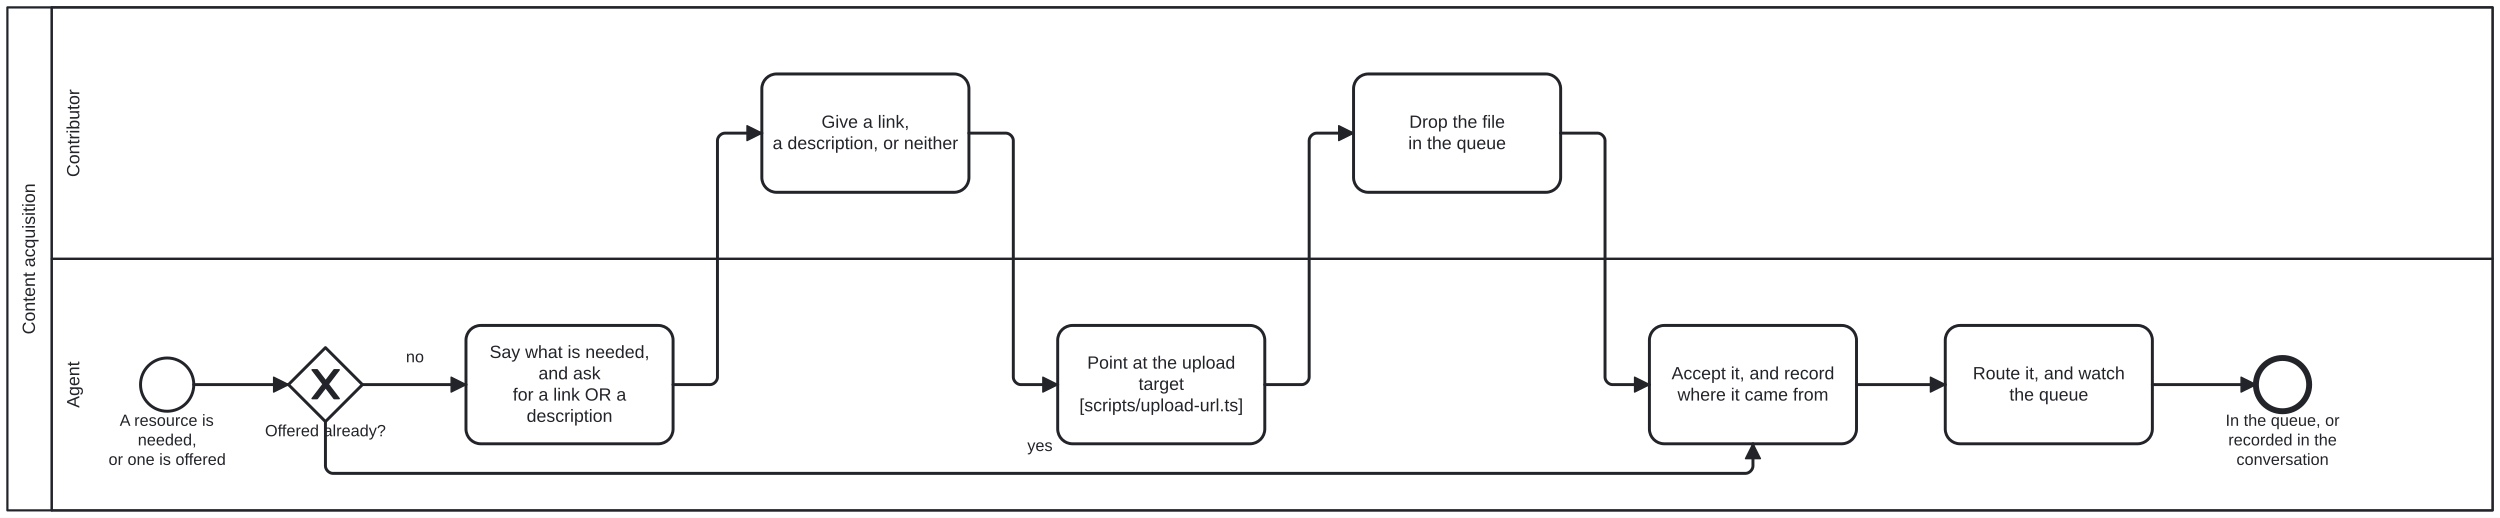
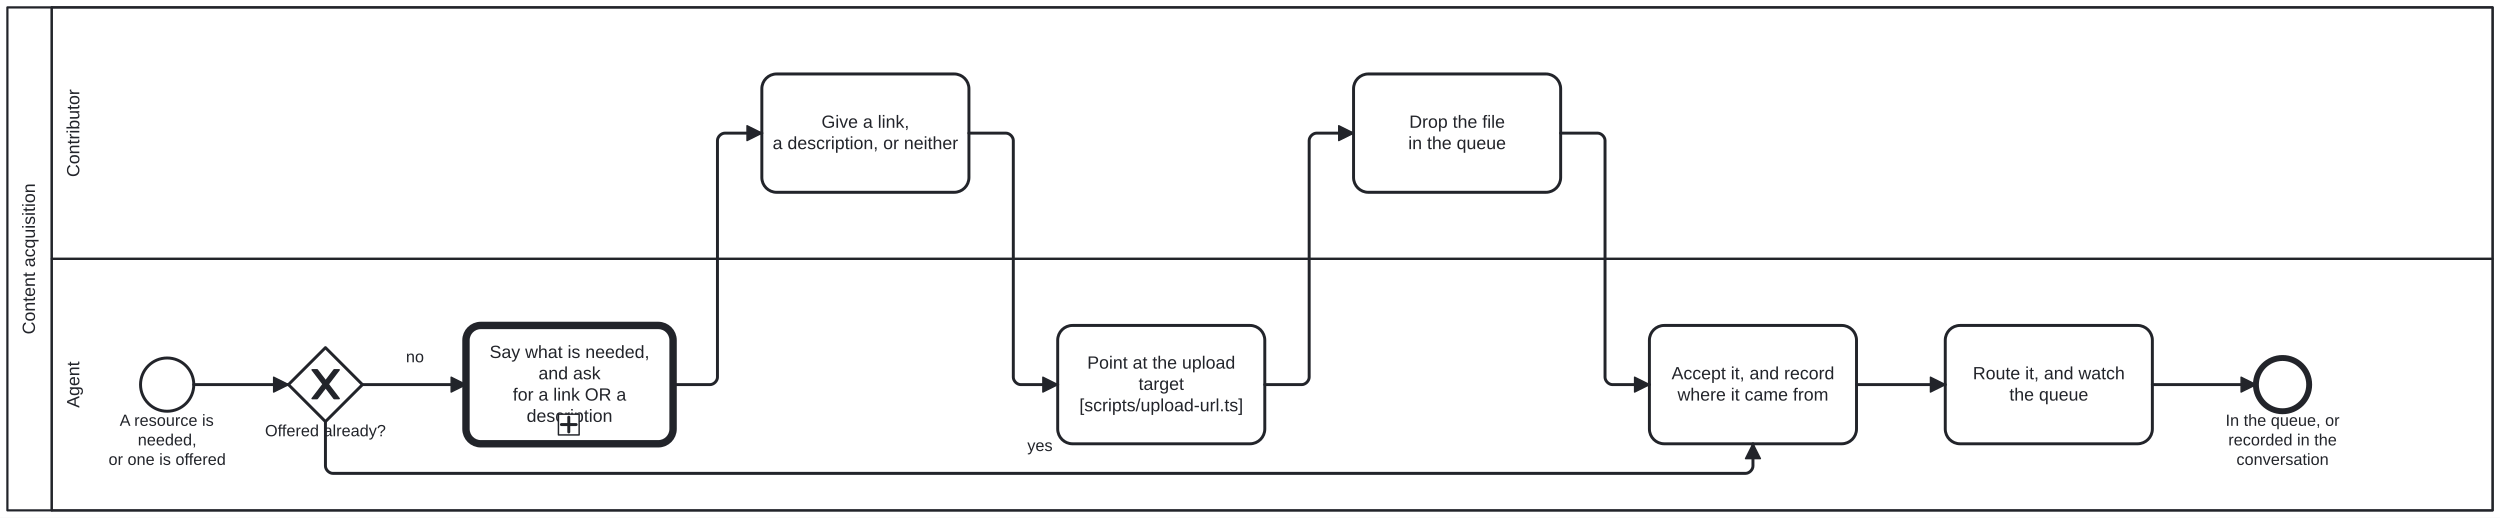
<svg xmlns="http://www.w3.org/2000/svg" width="100%" style="max-width:100%;height:auto" viewBox="155 75 1690 350" version="1.1">
  <rect x="155" y="75" width="1690" height="350" fill="#ffffff" />
  <g class="djs-group">
    <g class="djs-element djs-shape" data-element-id="Participant_Process_ContentAcquisition" style="display: block;" transform="matrix(1 0 0 1 160 80)">
      <g class="djs-visual">
        <rect x="0" y="0" width="1680" height="340" rx="0" ry="0" style="stroke-linecap: round; stroke-linejoin: round; stroke: rgb(34, 36, 42); stroke-width: 1.5px; fill: white; fill-opacity: 0.95;" />
        <path style="fill: none; stroke-linecap: round; stroke-linejoin: round; stroke: rgb(34, 36, 42); stroke-width: 1.5px;" d="M30,0L30,340" />
        <text lineHeight="1.2" class="djs-label" style="font-family: Arial, sans-serif; font-size: 12px; font-weight: normal; fill: rgb(34, 36, 42);" transform="matrix(-1.83697e-16 -1 1 -1.83697e-16 0 340)">
          <tspan x="118.968" y="18.6">Content acquisition</tspan>
        </text>
      </g>
      <rect class="djs-hit djs-hit-all" x="0" y="0" width="1680" height="340" style="fill: none; stroke-opacity: 0; stroke: white; stroke-width: 15px;" />
    </g>
    <g class="djs-children">
      <g class="djs-group">
        <g class="djs-element djs-shape" data-element-id="Lane_Agent" style="display: block;" transform="matrix(1 0 0 1 190 250)">
          <g class="djs-visual">
            <rect x="0" y="0" width="1650" height="170" rx="0" ry="0" style="stroke-linecap: round; stroke-linejoin: round; stroke: rgb(34, 36, 42); stroke-width: 1.5px; fill: white; fill-opacity: 0.25;" />
            <text lineHeight="1.2" class="djs-label" style="font-family: Arial, sans-serif; font-size: 12px; font-weight: normal; fill: rgb(34, 36, 42);" transform="matrix(-1.83697e-16 -1 1 -1.83697e-16 0 170)">
              <tspan x="69.32" y="18.6">Agent</tspan>
            </text>
          </g>
          <rect class="djs-hit djs-hit-all" x="0" y="0" width="1650" height="170" style="fill: none; stroke-opacity: 0; stroke: white; stroke-width: 15px;" />
        </g>
      </g>
      <g class="djs-group">
        <g class="djs-element djs-shape" data-element-id="Lane_Person" style="display: block;" transform="matrix(1 0 0 1 190 80)">
          <g class="djs-visual">
            <rect x="0" y="0" width="1650" height="170" rx="0" ry="0" style="stroke-linecap: round; stroke-linejoin: round; stroke: rgb(34, 36, 42); stroke-width: 1.5px; fill: white; fill-opacity: 0.25;" />
            <text lineHeight="1.2" class="djs-label" style="font-family: Arial, sans-serif; font-size: 12px; font-weight: normal; fill: rgb(34, 36, 42);" transform="matrix(-1.83697e-16 -1 1 -1.83697e-16 0 170)">
              <tspan x="55.319" y="18.6">Contributor</tspan>
            </text>
          </g>
          <rect class="djs-hit djs-hit-all" x="0" y="0" width="1650" height="170" style="fill: none; stroke-opacity: 0; stroke: white; stroke-width: 15px;" />
        </g>
      </g>
      <g class="djs-group">
        <g class="djs-element djs-shape" data-element-id="Start_Acquire" style="display: block;" transform="matrix(1 0 0 1 250 317)">
          <g class="djs-visual">
            <circle cx="18" cy="18" r="18" style="stroke-linecap: round; stroke-linejoin: round; stroke: rgb(34, 36, 42); stroke-width: 2px; fill: white; fill-opacity: 0.95;" />
          </g>
          <rect class="djs-hit djs-hit-all" x="0" y="0" width="36" height="36" style="fill: none; stroke-opacity: 0; stroke: white; stroke-width: 15px;" />
        </g>
      </g>
      <g class="djs-group">
        <g class="djs-element djs-shape" data-element-id="Start_Acquire_label" style="display: block;" transform="matrix(1 0 0 1 228 353)">
          <g class="djs-visual">
            <text lineHeight="1.2" class="djs-label" style="font-family: Arial, sans-serif; font-size: 11px; font-weight: normal; fill: rgb(34, 36, 42);">
              <tspan x="7.905" y="9.9">A resource is </tspan>
              <tspan x="20.119" y="23.1">needed,</tspan>
              <tspan x="0.353" y="36.3">or one is offered</tspan>
            </text>
          </g>
          <rect class="djs-hit djs-hit-all" x="0" y="0" width="80" height="40" style="fill: none; stroke-opacity: 0; stroke: white; stroke-width: 15px;" />
        </g>
      </g>
      <g class="djs-group">
        <g class="djs-element djs-shape" data-element-id="GW_Offered" style="display: block;" transform="matrix(1 0 0 1 350 310)">
          <g class="djs-visual">
            <polygon points="25,0 50,25 25,50 0,25" style="stroke-linecap: round; stroke-linejoin: round; stroke: rgb(34, 36, 42); stroke-width: 2px; fill: white; fill-opacity: 0.95;" />
            <path d="m 16,15 7.429,9.714 -7.429,9.714 3.429,0 5.714,-7.464 5.714,7.464 3.429,0 -7.429,-9.714 7.429,-9.714 -3.429,0 -5.714,7.464 -5.714,-7.464 -3.429,0 z" style="fill: rgb(34, 36, 42); stroke-linecap: round; stroke-linejoin: round; stroke: rgb(34, 36, 42); stroke-width: 1px;" />
          </g>
          <rect class="djs-hit djs-hit-all" x="0" y="0" width="50" height="50" style="fill: none; stroke-opacity: 0; stroke: white; stroke-width: 15px;" />
        </g>
      </g>
      <g class="djs-group">
        <g class="djs-element djs-shape" data-element-id="GW_Offered_label" style="display: block;" transform="matrix(1 0 0 1 334 360)">
          <g class="djs-visual">
            <text lineHeight="1.2" class="djs-label" style="font-family: Arial, sans-serif; font-size: 11px; font-weight: normal; fill: rgb(34, 36, 42);">
              <tspan x="0.131" y="9.9">Offered already?</tspan>
            </text>
          </g>
          <rect class="djs-hit djs-hit-all" x="0" y="0" width="82" height="14" style="fill: none; stroke-opacity: 0; stroke: white; stroke-width: 15px;" />
        </g>
      </g>
      <g class="djs-group">
-         <g class="djs-element djs-shape" data-element-id="A_Ask" style="display: block;" transform="matrix(1 0 0 1 470 295)">
-           <g class="djs-visual">
-             <rect x="0" y="0" width="140" height="80" rx="10" ry="10" style="stroke-linecap: round; stroke-linejoin: round; stroke: rgb(34, 36, 42); stroke-width: 2px; fill: white; fill-opacity: 0.95;" />
-             <text lineHeight="1.2" class="djs-label" style="font-family: Arial, sans-serif; font-size: 12px; font-weight: normal; fill: rgb(34, 36, 42);">
-               <tspan x="15.965" y="22">Say what is needed, </tspan>
-               <tspan x="48.985" y="36.4">and ask</tspan>
-               <tspan x="31.653" y="50.8">for a link OR a </tspan>
-               <tspan x="40.984" y="65.2">description</tspan>
-             </text>
-           </g>
-           <rect class="djs-hit djs-hit-all" x="0" y="0" width="140" height="80" style="fill: none; stroke-opacity: 0; stroke: white; stroke-width: 15px;" />
-         </g>
+         <a class="fa-subprocess-link" href="https://litlfred.github.io/folio-assistant/cat-harness/process/Process_AskThePerson" target="_top">
+           <g class="djs-element djs-shape" data-element-id="A_Ask" style="display: block;" transform="matrix(1 0 0 1 470 295)">
+             <g class="djs-visual">
+               <rect x="0" y="0" width="140" height="80" rx="10" ry="10" style="stroke-linecap: round; stroke-linejoin: round; stroke: rgb(34, 36, 42); stroke-width: 5px; fill: white; fill-opacity: 0.95;" />
+               <text lineHeight="1.2" class="djs-label" style="font-family: Arial, sans-serif; font-size: 12px; font-weight: normal; fill: rgb(34, 36, 42);">
+                 <tspan x="15.965" y="22">Say what is needed, </tspan>
+                 <tspan x="48.985" y="36.4">and ask</tspan>
+                 <tspan x="31.653" y="50.8">for a link OR a </tspan>
+                 <tspan x="40.984" y="65.2">description</tspan>
+               </text>
+               <rect x="0" y="0" width="14" height="14" rx="0" ry="0" style="stroke-linecap: round; stroke-linejoin: round; stroke: rgb(34, 36, 42); stroke-width: 1px; fill: white;" transform="matrix(1 0 0 1 62.5 60)" />
+               <path data-marker="sub-process" d="m62.5,60 m 7,2 l 0,10 m -5,-5 l 10,0" style="fill: white; stroke-linecap: round; stroke-linejoin: round; stroke: rgb(34, 36, 42); stroke-width: 2px;" />
+             </g>
+             <rect class="djs-hit djs-hit-all" x="0" y="0" width="140" height="80" style="fill: none; stroke-opacity: 0; stroke: white; stroke-width: 15px;" />
+           </g>
+         </a>
      </g>
      <g class="djs-group">
        <g class="djs-element djs-shape" data-element-id="P_Respond" style="display: block;" transform="matrix(1 0 0 1 670 125)">
          <g class="djs-visual">
            <rect x="0" y="0" width="140" height="80" rx="10" ry="10" style="stroke-linecap: round; stroke-linejoin: round; stroke: rgb(34, 36, 42); stroke-width: 2px; fill: white; fill-opacity: 0.95;" />
            <text lineHeight="1.2" class="djs-label" style="font-family: Arial, sans-serif; font-size: 12px; font-weight: normal; fill: rgb(34, 36, 42);">
              <tspan x="40.322" y="36.4">Give a link,</tspan>
              <tspan x="7.299" y="50.8">a description, or neither</tspan>
            </text>
          </g>
          <rect class="djs-hit djs-hit-all" x="0" y="0" width="140" height="80" style="fill: none; stroke-opacity: 0; stroke: white; stroke-width: 15px;" />
        </g>
      </g>
      <g class="djs-group">
        <g class="djs-element djs-shape" data-element-id="A_PointToUpload" style="display: block;" transform="matrix(1 0 0 1 870 295)">
          <g class="djs-visual">
            <rect x="0" y="0" width="140" height="80" rx="10" ry="10" style="stroke-linecap: round; stroke-linejoin: round; stroke: rgb(34, 36, 42); stroke-width: 2px; fill: white; fill-opacity: 0.95;" />
            <text lineHeight="1.2" class="djs-label" style="font-family: Arial, sans-serif; font-size: 12px; font-weight: normal; fill: rgb(34, 36, 42);">
              <tspan x="19.961" y="29.2">Point at the upload </tspan>
              <tspan x="54.657" y="43.6">target</tspan>
              <tspan x="14.646" y="58">[scripts/upload-url.ts]</tspan>
            </text>
          </g>
          <rect class="djs-hit djs-hit-all" x="0" y="0" width="140" height="80" style="fill: none; stroke-opacity: 0; stroke: white; stroke-width: 15px;" />
        </g>
      </g>
      <g class="djs-group">
        <g class="djs-element djs-shape" data-element-id="P_Upload" style="display: block;" transform="matrix(1 0 0 1 1070 125)">
          <g class="djs-visual">
            <rect x="0" y="0" width="140" height="80" rx="10" ry="10" style="stroke-linecap: round; stroke-linejoin: round; stroke: rgb(34, 36, 42); stroke-width: 2px; fill: white; fill-opacity: 0.95;" />
            <text lineHeight="1.2" class="djs-label" style="font-family: Arial, sans-serif; font-size: 12px; font-weight: normal; fill: rgb(34, 36, 42);">
              <tspan x="37.65" y="36.4">Drop the file</tspan>
              <tspan x="36.971" y="50.8">in the queue</tspan>
            </text>
          </g>
          <rect class="djs-hit djs-hit-all" x="0" y="0" width="140" height="80" style="fill: none; stroke-opacity: 0; stroke: white; stroke-width: 15px;" />
        </g>
      </g>
      <g class="djs-group">
        <g class="djs-element djs-shape" data-element-id="A_Accept" style="display: block;" transform="matrix(1 0 0 1 1270 295)">
          <g class="djs-visual">
            <rect x="0" y="0" width="140" height="80" rx="10" ry="10" style="stroke-linecap: round; stroke-linejoin: round; stroke: rgb(34, 36, 42); stroke-width: 2px; fill: white; fill-opacity: 0.95;" />
            <text lineHeight="1.2" class="djs-label" style="font-family: Arial, sans-serif; font-size: 12px; font-weight: normal; fill: rgb(34, 36, 42);">
              <tspan x="14.972" y="36.4">Accept it, and record</tspan>
              <tspan x="18.985" y="50.8">where it came from</tspan>
            </text>
          </g>
          <rect class="djs-hit djs-hit-all" x="0" y="0" width="140" height="80" style="fill: none; stroke-opacity: 0; stroke: white; stroke-width: 15px;" />
        </g>
      </g>
      <g class="djs-group">
        <g class="djs-element djs-shape" data-element-id="A_Route" style="display: block;" transform="matrix(1 0 0 1 1470 295)">
          <g class="djs-visual">
            <rect x="0" y="0" width="140" height="80" rx="10" ry="10" style="stroke-linecap: round; stroke-linejoin: round; stroke: rgb(34, 36, 42); stroke-width: 2px; fill: white; fill-opacity: 0.95;" />
            <text lineHeight="1.2" class="djs-label" style="font-family: Arial, sans-serif; font-size: 12px; font-weight: normal; fill: rgb(34, 36, 42);">
              <tspan x="18.637" y="36.4">Route it, and watch</tspan>
              <tspan x="43.308" y="50.8">the queue</tspan>
            </text>
          </g>
          <rect class="djs-hit djs-hit-all" x="0" y="0" width="140" height="80" style="fill: none; stroke-opacity: 0; stroke: white; stroke-width: 15px;" />
        </g>
      </g>
      <g class="djs-group">
        <g class="djs-element djs-shape" data-element-id="End_Acquired" style="display: block;" transform="matrix(1 0 0 1 1680 317)">
          <g class="djs-visual">
            <circle cx="18" cy="18" r="18" style="stroke-linecap: round; stroke-linejoin: round; stroke: rgb(34, 36, 42); stroke-width: 4px; fill: white; fill-opacity: 0.95;" />
          </g>
          <rect class="djs-hit djs-hit-all" x="0" y="0" width="36" height="36" style="fill: none; stroke-opacity: 0; stroke: white; stroke-width: 15px;" />
        </g>
      </g>
      <g class="djs-group">
        <g class="djs-element djs-shape" data-element-id="End_Acquired_label" style="display: block;" transform="matrix(1 0 0 1 1659 353)">
          <g class="djs-visual">
            <text lineHeight="1.2" class="djs-label" style="font-family: Arial, sans-serif; font-size: 11px; font-weight: normal; fill: rgb(34, 36, 42);">
              <tspan x="0.47" y="9.9">In the queue, or</tspan>
              <tspan x="2.31" y="23.1">recorded in the</tspan>
              <tspan x="7.815" y="36.3">conversation</tspan>
            </text>
          </g>
          <rect class="djs-hit djs-hit-all" x="0" y="0" width="78" height="40" style="fill: none; stroke-opacity: 0; stroke: white; stroke-width: 15px;" />
        </g>
      </g>
      <g class="djs-group">
        <g class="djs-element djs-connection" data-element-id="SF_CA_1" style="display: block;">
          <g class="djs-visual">
            <defs>
              <marker id="folio-marker-1" viewBox="0 0 20 20" refX="11" refY="10" markerWidth="10" markerHeight="10" orient="auto">
                <path d="M 1 5 L 11 10 L 1 15 Z" style="stroke-linecap: round; stroke-linejoin: round; stroke: rgb(34, 36, 42); stroke-width: 1px; fill: rgb(34, 36, 42);" />
              </marker>
            </defs>
            <path data-corner-radius="5" style="fill: none; stroke-linecap: round; stroke-linejoin: round; stroke: rgb(34, 36, 42); stroke-width: 2px; marker-end: url('#folio-marker-1');" d="M286,335L350,335" />
          </g>
          <path d="M286,335L350,335" class="djs-hit djs-hit-stroke" style="fill: none; stroke-opacity: 0; stroke: white; stroke-width: 15px;" />
        </g>
      </g>
      <g class="djs-group">
        <g class="djs-element djs-connection" data-element-id="SF_CA_2" style="display: block;">
          <g class="djs-visual">
            <defs>
              <marker id="folio-marker-2" viewBox="0 0 20 20" refX="11" refY="10" markerWidth="10" markerHeight="10" orient="auto">
                <path d="M 1 5 L 11 10 L 1 15 Z" style="stroke-linecap: round; stroke-linejoin: round; stroke: rgb(34, 36, 42); stroke-width: 1px; fill: rgb(34, 36, 42);" />
              </marker>
            </defs>
            <path data-corner-radius="5" style="fill: none; stroke-linecap: round; stroke-linejoin: round; stroke: rgb(34, 36, 42); stroke-width: 2px; marker-end: url('#folio-marker-2');" d="M400,335L470,335" />
          </g>
          <path d="M400,335L470,335" class="djs-hit djs-hit-stroke" style="fill: none; stroke-opacity: 0; stroke: white; stroke-width: 15px;" />
        </g>
      </g>
      <g class="djs-group">
        <g class="djs-element djs-shape" data-element-id="SF_CA_2_label" style="display: block;" transform="matrix(1 0 0 1 429 310)">
          <g class="djs-visual">
            <text lineHeight="1.2" class="djs-label" style="font-family: Arial, sans-serif; font-size: 11px; font-weight: normal; fill: rgb(34, 36, 42);">
              <tspan x="0.382" y="9.9">no</tspan>
            </text>
          </g>
          <rect class="djs-hit djs-hit-all" x="0" y="0" width="13" height="14" style="fill: none; stroke-opacity: 0; stroke: white; stroke-width: 15px;" />
        </g>
      </g>
      <g class="djs-group">
        <g class="djs-element djs-connection" data-element-id="SF_CA_3" style="display: block;">
          <g class="djs-visual">
            <defs>
              <marker id="folio-marker-3" viewBox="0 0 20 20" refX="11" refY="10" markerWidth="10" markerHeight="10" orient="auto">
                <path d="M 1 5 L 11 10 L 1 15 Z" style="stroke-linecap: round; stroke-linejoin: round; stroke: rgb(34, 36, 42); stroke-width: 1px; fill: rgb(34, 36, 42);" />
              </marker>
            </defs>
            <path data-corner-radius="5" style="fill: none; stroke-linecap: round; stroke-linejoin: round; stroke: rgb(34, 36, 42); stroke-width: 2px; marker-end: url('#folio-marker-3');" d="M610,335L635,335C637.5,335,640,332.5,640,330L640,170C640,167.5,642.5,165,645,165L670,165" />
          </g>
          <path d="M610,335L640,335L640,165L670,165" class="djs-hit djs-hit-stroke" style="fill: none; stroke-opacity: 0; stroke: white; stroke-width: 15px;" />
        </g>
      </g>
      <g class="djs-group">
        <g class="djs-element djs-connection" data-element-id="SF_CA_4" style="display: block;">
          <g class="djs-visual">
            <defs>
              <marker id="folio-marker-4" viewBox="0 0 20 20" refX="11" refY="10" markerWidth="10" markerHeight="10" orient="auto">
                <path d="M 1 5 L 11 10 L 1 15 Z" style="stroke-linecap: round; stroke-linejoin: round; stroke: rgb(34, 36, 42); stroke-width: 1px; fill: rgb(34, 36, 42);" />
              </marker>
            </defs>
            <path data-corner-radius="5" style="fill: none; stroke-linecap: round; stroke-linejoin: round; stroke: rgb(34, 36, 42); stroke-width: 2px; marker-end: url('#folio-marker-4');" d="M810,165L835,165C837.5,165,840,167.5,840,170L840,330C840,332.5,842.5,335,845,335L870,335" />
          </g>
          <path d="M810,165L840,165L840,335L870,335" class="djs-hit djs-hit-stroke" style="fill: none; stroke-opacity: 0; stroke: white; stroke-width: 15px;" />
        </g>
      </g>
      <g class="djs-group">
        <g class="djs-element djs-connection" data-element-id="SF_CA_5" style="display: block;">
          <g class="djs-visual">
            <defs>
              <marker id="folio-marker-5" viewBox="0 0 20 20" refX="11" refY="10" markerWidth="10" markerHeight="10" orient="auto">
                <path d="M 1 5 L 11 10 L 1 15 Z" style="stroke-linecap: round; stroke-linejoin: round; stroke: rgb(34, 36, 42); stroke-width: 1px; fill: rgb(34, 36, 42);" />
              </marker>
            </defs>
            <path data-corner-radius="5" style="fill: none; stroke-linecap: round; stroke-linejoin: round; stroke: rgb(34, 36, 42); stroke-width: 2px; marker-end: url('#folio-marker-5');" d="M1010,335L1035,335C1037.5,335,1040,332.5,1040,330L1040,170C1040,167.5,1042.5,165,1045,165L1070,165" />
          </g>
          <path d="M1010,335L1040,335L1040,165L1070,165" class="djs-hit djs-hit-stroke" style="fill: none; stroke-opacity: 0; stroke: white; stroke-width: 15px;" />
        </g>
      </g>
      <g class="djs-group">
        <g class="djs-element djs-connection" data-element-id="SF_CA_6" style="display: block;">
          <g class="djs-visual">
            <defs>
              <marker id="folio-marker-6" viewBox="0 0 20 20" refX="11" refY="10" markerWidth="10" markerHeight="10" orient="auto">
                <path d="M 1 5 L 11 10 L 1 15 Z" style="stroke-linecap: round; stroke-linejoin: round; stroke: rgb(34, 36, 42); stroke-width: 1px; fill: rgb(34, 36, 42);" />
              </marker>
            </defs>
            <path data-corner-radius="5" style="fill: none; stroke-linecap: round; stroke-linejoin: round; stroke: rgb(34, 36, 42); stroke-width: 2px; marker-end: url('#folio-marker-6');" d="M1210,165L1235,165C1237.5,165,1240,167.5,1240,170L1240,330C1240,332.5,1242.5,335,1245,335L1270,335" />
          </g>
          <path d="M1210,165L1240,165L1240,335L1270,335" class="djs-hit djs-hit-stroke" style="fill: none; stroke-opacity: 0; stroke: white; stroke-width: 15px;" />
        </g>
      </g>
      <g class="djs-group">
        <g class="djs-element djs-connection" data-element-id="SF_CA_7" style="display: block;">
          <g class="djs-visual">
            <defs>
              <marker id="folio-marker-7" viewBox="0 0 20 20" refX="11" refY="10" markerWidth="10" markerHeight="10" orient="auto">
                <path d="M 1 5 L 11 10 L 1 15 Z" style="stroke-linecap: round; stroke-linejoin: round; stroke: rgb(34, 36, 42); stroke-width: 1px; fill: rgb(34, 36, 42);" />
              </marker>
            </defs>
            <path data-corner-radius="5" style="fill: none; stroke-linecap: round; stroke-linejoin: round; stroke: rgb(34, 36, 42); stroke-width: 2px; marker-end: url('#folio-marker-7');" d="M375,360L375,390C375,392.5,377.5,395,380,395L1335,395C1337.5,395,1340,392.5,1340,390L1340,375" />
          </g>
          <path d="M375,360L375,395L1340,395L1340,375" class="djs-hit djs-hit-stroke" style="fill: none; stroke-opacity: 0; stroke: white; stroke-width: 15px;" />
        </g>
      </g>
      <g class="djs-group">
        <g class="djs-element djs-shape" data-element-id="SF_CA_7_label" style="display: block;" transform="matrix(1 0 0 1 849 370)">
          <g class="djs-visual">
            <text lineHeight="1.2" class="djs-label" style="font-family: Arial, sans-serif; font-size: 11px; font-weight: normal; fill: rgb(34, 36, 42);">
              <tspan x="0.441" y="9.9">yes</tspan>
            </text>
          </g>
          <rect class="djs-hit djs-hit-all" x="0" y="0" width="18" height="14" style="fill: none; stroke-opacity: 0; stroke: white; stroke-width: 15px;" />
        </g>
      </g>
      <g class="djs-group">
        <g class="djs-element djs-connection" data-element-id="SF_CA_8" style="display: block;">
          <g class="djs-visual">
            <defs>
              <marker id="folio-marker-8" viewBox="0 0 20 20" refX="11" refY="10" markerWidth="10" markerHeight="10" orient="auto">
                <path d="M 1 5 L 11 10 L 1 15 Z" style="stroke-linecap: round; stroke-linejoin: round; stroke: rgb(34, 36, 42); stroke-width: 1px; fill: rgb(34, 36, 42);" />
              </marker>
            </defs>
            <path data-corner-radius="5" style="fill: none; stroke-linecap: round; stroke-linejoin: round; stroke: rgb(34, 36, 42); stroke-width: 2px; marker-end: url('#folio-marker-8');" d="M1410,335L1470,335" />
          </g>
          <path d="M1410,335L1470,335" class="djs-hit djs-hit-stroke" style="fill: none; stroke-opacity: 0; stroke: white; stroke-width: 15px;" />
        </g>
      </g>
      <g class="djs-group">
        <g class="djs-element djs-connection" data-element-id="SF_CA_9" style="display: block;">
          <g class="djs-visual">
            <defs>
              <marker id="folio-marker-9" viewBox="0 0 20 20" refX="11" refY="10" markerWidth="10" markerHeight="10" orient="auto">
                <path d="M 1 5 L 11 10 L 1 15 Z" style="stroke-linecap: round; stroke-linejoin: round; stroke: rgb(34, 36, 42); stroke-width: 1px; fill: rgb(34, 36, 42);" />
              </marker>
            </defs>
            <path data-corner-radius="5" style="fill: none; stroke-linecap: round; stroke-linejoin: round; stroke: rgb(34, 36, 42); stroke-width: 2px; marker-end: url('#folio-marker-9');" d="M1610,335L1680,335" />
          </g>
          <path d="M1610,335L1680,335" class="djs-hit djs-hit-stroke" style="fill: none; stroke-opacity: 0; stroke: white; stroke-width: 15px;" />
        </g>
      </g>
    </g>
  </g>
</svg>
